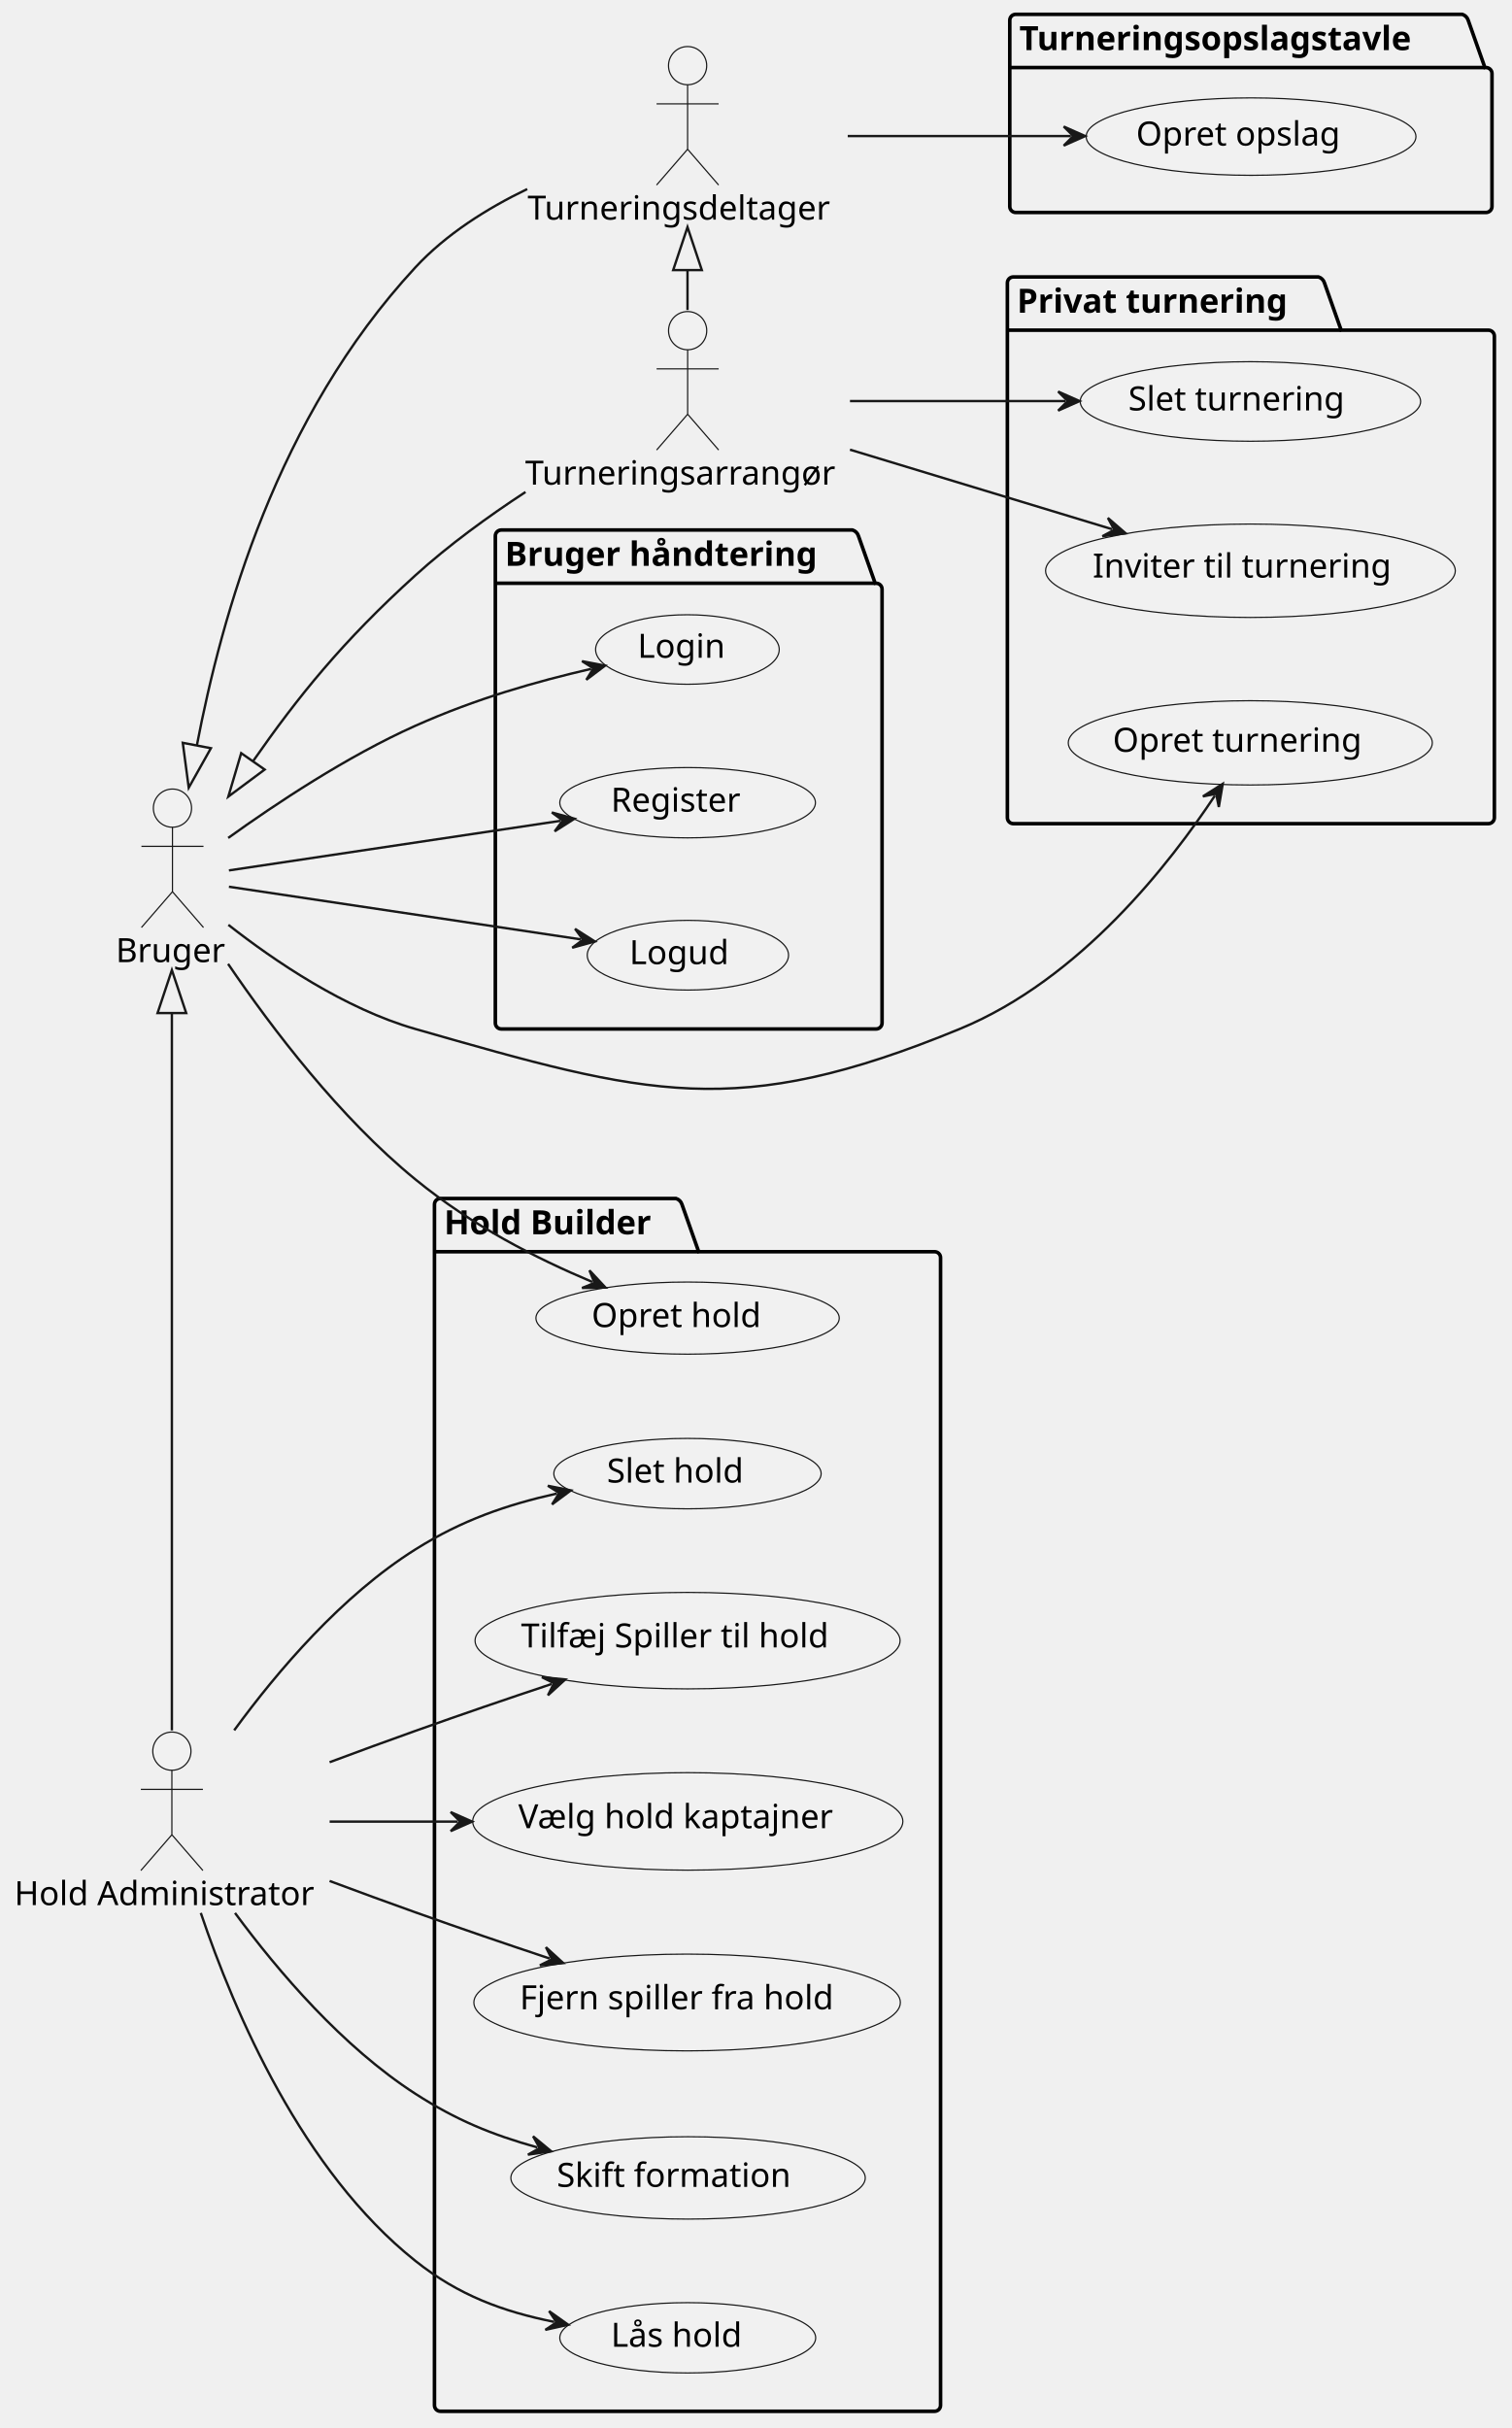
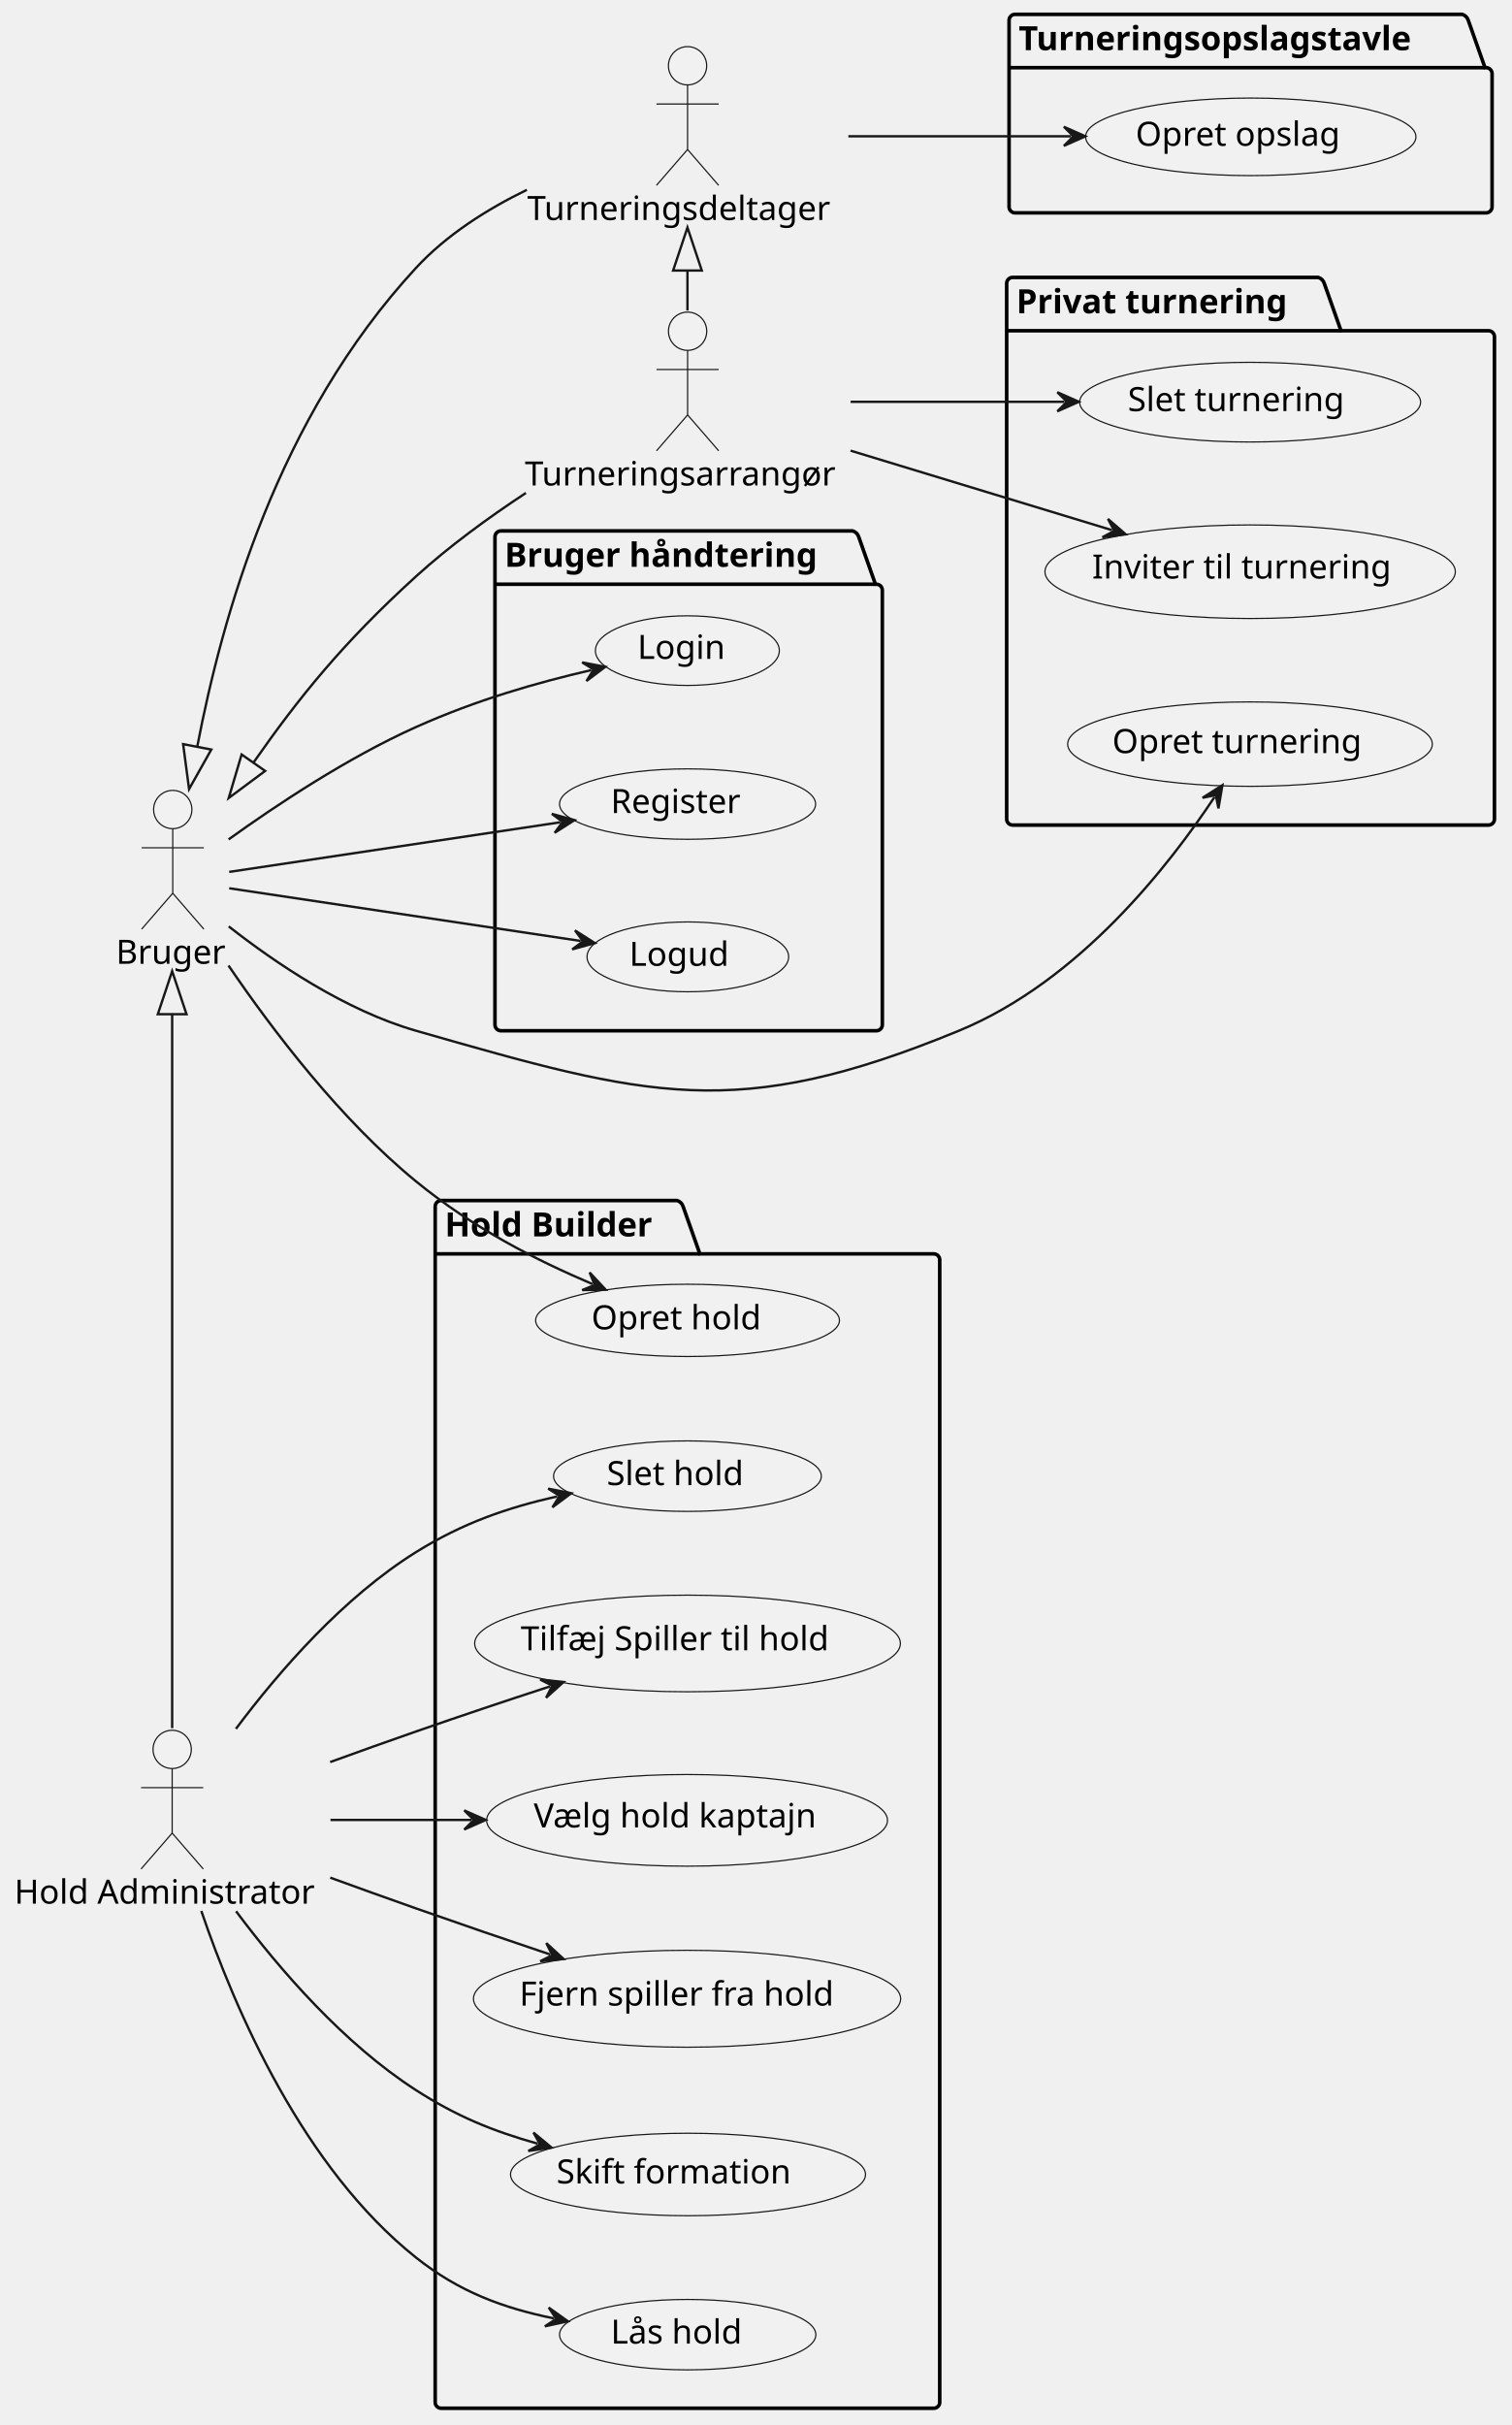
- <svg xmlns="http://www.w3.org/2000/svg" contentStyleType="text/css" data-diagram-type="DESCRIPTION" height="1017px" preserveAspectRatio="none" style="width:633px;height:1017px;background:#FFFFFF;" version="1.1" viewBox="0 0 633 1017" width="633px" zoomAndPan="magnify">
+ <svg xmlns="http://www.w3.org/2000/svg" contentStyleType="text/css" data-diagram-type="DESCRIPTION" height="1014px" preserveAspectRatio="none" style="width:632px;height:1014px;background:#FFFFFF;" version="1.1" viewBox="0 0 632 1014" width="632px" zoomAndPan="magnify">
  <defs />
  <g>
    <g id="cluster_Bruger håndtering">
-       <path d="M210,222 L357.118,222 A3.75,3.75 0 0 1 359.618,224.5 L366.618,244.297 L367,244.297 A2.5,2.5 0 0 1 369.5,246.797 L369.5,428.5 A2.5,2.5 0 0 1 367,431 L210,431 A2.5,2.5 0 0 1 207.5,428.5 L207.5,224.5 A2.5,2.5 0 0 1 210,222 " fill="#FFFFFF" fill-opacity="0" style="stroke:#000000;stroke-width:1.5;" />
-       <line style="stroke:#000000;stroke-width:1.5;" x1="207.5" x2="366.618" y1="244.297" y2="244.297" />
-       <text fill="#000000" font-family="sans-serif" font-size="14" font-weight="bold" lengthAdjust="spacing" textLength="146.118" x="211.5" y="236.995">Bruger håndtering</text>
+       <path d="M209.5,222 L356.618,222 A3.75,3.75 0 0 1 359.118,224.5 L366.118,244.297 L366.5,244.297 A2.5,2.5 0 0 1 369,246.797 L369,428.5 A2.5,2.5 0 0 1 366.5,431 L209.5,431 A2.5,2.5 0 0 1 207,428.5 L207,224.5 A2.5,2.5 0 0 1 209.5,222 " fill="#FFFFFF" fill-opacity="0" style="stroke:#000000;stroke-width:1.5;" />
+       <line style="stroke:#000000;stroke-width:1.5;" x1="207" x2="366.118" y1="244.297" y2="244.297" />
+       <text fill="#000000" font-family="sans-serif" font-size="14" font-weight="bold" lengthAdjust="spacing" textLength="146.118" x="211" y="236.995">Bruger håndtering</text>
    </g>
    <g id="cluster_Hold Builder">
-       <path d="M184.5,502 L283.185,502 A3.75,3.75 0 0 1 285.685,504.5 L292.685,524.297 L391.5,524.297 A2.5,2.5 0 0 1 394,526.797 L394,1007.5 A2.5,2.5 0 0 1 391.5,1010 L184.5,1010 A2.5,2.5 0 0 1 182,1007.5 L182,504.5 A2.5,2.5 0 0 1 184.5,502 " fill="#FFFFFF" fill-opacity="0" style="stroke:#000000;stroke-width:1.5;" />
+       <path d="M184.5,502 L283.185,502 A3.75,3.75 0 0 1 285.685,504.5 L292.685,524.297 L390.5,524.297 A2.5,2.5 0 0 1 393,526.797 L393,1004.5 A2.5,2.5 0 0 1 390.5,1007 L184.5,1007 A2.5,2.5 0 0 1 182,1004.5 L182,504.5 A2.5,2.5 0 0 1 184.5,502 " fill="#FFFFFF" fill-opacity="0" style="stroke:#000000;stroke-width:1.5;" />
      <line style="stroke:#000000;stroke-width:1.5;" x1="182" x2="292.685" y1="524.297" y2="524.297" />
      <text fill="#000000" font-family="sans-serif" font-size="14" font-weight="bold" lengthAdjust="spacing" textLength="97.686" x="186" y="516.995">Hold Builder</text>
    </g>
    <g id="cluster_Privat turnering">
-       <path d="M424.5,116 L552.32,116 A3.75,3.75 0 0 1 554.82,118.5 L561.82,138.297 L623.5,138.297 A2.5,2.5 0 0 1 626,140.797 L626,342.5 A2.5,2.5 0 0 1 623.5,345 L424.5,345 A2.5,2.5 0 0 1 422,342.5 L422,118.5 A2.5,2.5 0 0 1 424.5,116 " fill="#FFFFFF" fill-opacity="0" style="stroke:#000000;stroke-width:1.5;" />
-       <line style="stroke:#000000;stroke-width:1.5;" x1="422" x2="561.82" y1="138.297" y2="138.297" />
-       <text fill="#000000" font-family="sans-serif" font-size="14" font-weight="bold" lengthAdjust="spacing" textLength="126.82" x="426" y="130.995">Privat turnering</text>
+       <path d="M423.5,116 L551.32,116 A3.75,3.75 0 0 1 553.82,118.5 L560.82,138.297 L622.5,138.297 A2.5,2.5 0 0 1 625,140.797 L625,342.5 A2.5,2.5 0 0 1 622.5,345 L423.5,345 A2.5,2.5 0 0 1 421,342.5 L421,118.5 A2.5,2.5 0 0 1 423.5,116 " fill="#FFFFFF" fill-opacity="0" style="stroke:#000000;stroke-width:1.5;" />
+       <line style="stroke:#000000;stroke-width:1.5;" x1="421" x2="560.82" y1="138.297" y2="138.297" />
+       <text fill="#000000" font-family="sans-serif" font-size="14" font-weight="bold" lengthAdjust="spacing" textLength="126.82" x="425" y="130.995">Privat turnering</text>
    </g>
    <g id="cluster_Turneringsopslagstavle">
-       <path d="M425.5,6 L612.54,6 A3.75,3.75 0 0 1 615.04,8.5 L622.04,28.297 L622.5,28.297 A2.5,2.5 0 0 1 625,30.797 L625,86.5 A2.5,2.5 0 0 1 622.5,89 L425.5,89 A2.5,2.5 0 0 1 423,86.5 L423,8.5 A2.5,2.5 0 0 1 425.5,6 " fill="#FFFFFF" fill-opacity="0" style="stroke:#000000;stroke-width:1.5;" />
-       <line style="stroke:#000000;stroke-width:1.5;" x1="423" x2="622.04" y1="28.297" y2="28.297" />
-       <text fill="#000000" font-family="sans-serif" font-size="14" font-weight="bold" lengthAdjust="spacing" textLength="186.04" x="427" y="20.995">Turneringsopslagstavle</text>
+       <path d="M424.5,6 L611.54,6 A3.75,3.75 0 0 1 614.04,8.5 L621.04,28.297 L621.5,28.297 A2.5,2.5 0 0 1 624,30.797 L624,86.5 A2.5,2.5 0 0 1 621.5,89 L424.5,89 A2.5,2.5 0 0 1 422,86.5 L422,8.5 A2.5,2.5 0 0 1 424.5,6 " fill="#FFFFFF" fill-opacity="0" style="stroke:#000000;stroke-width:1.5;" />
+       <line style="stroke:#000000;stroke-width:1.5;" x1="422" x2="621.04" y1="28.297" y2="28.297" />
+       <text fill="#000000" font-family="sans-serif" font-size="14" font-weight="bold" lengthAdjust="spacing" textLength="186.04" x="426" y="20.995">Turneringsopslagstavle</text>
    </g>
    <g id="elem_Login">
-       <ellipse cx="287.964" cy="272.056" fill="#F1F1F1" rx="38.464" ry="14.556" style="stroke:#181818;stroke-width:0.5;" />
-       <text fill="#000000" font-family="sans-serif" font-size="14" lengthAdjust="spacing" textLength="38.015" x="267.09" y="275.511">Login</text>
+       <ellipse cx="287.464" cy="272.056" fill="#F1F1F1" rx="38.464" ry="14.556" style="stroke:#181818;stroke-width:0.5;" />
+       <text fill="#000000" font-family="sans-serif" font-size="14" lengthAdjust="spacing" textLength="38.015" x="266.59" y="275.511">Login</text>
    </g>
    <g id="elem_Register">
-       <ellipse cx="288.048" cy="336.223" fill="#F1F1F1" rx="53.548" ry="14.723" style="stroke:#181818;stroke-width:0.5;" />
-       <text fill="#000000" font-family="sans-serif" font-size="14" lengthAdjust="spacing" textLength="58.27" x="255.914" y="339.971">Register</text>
+       <ellipse cx="287.548" cy="336.223" fill="#F1F1F1" rx="53.548" ry="14.723" style="stroke:#181818;stroke-width:0.5;" />
+       <text fill="#000000" font-family="sans-serif" font-size="14" lengthAdjust="spacing" textLength="58.27" x="255.414" y="339.971">Register</text>
    </g>
    <g id="elem_Logout">
-       <ellipse cx="288.162" cy="400.101" fill="#F1F1F1" rx="42.162" ry="14.601" style="stroke:#181818;stroke-width:0.5;" />
-       <text fill="#000000" font-family="sans-serif" font-size="14" lengthAdjust="spacing" textLength="43.012" x="263.656" y="403.849">Logud</text>
+       <ellipse cx="287.662" cy="400.101" fill="#F1F1F1" rx="42.162" ry="14.601" style="stroke:#181818;stroke-width:0.5;" />
+       <text fill="#000000" font-family="sans-serif" font-size="14" lengthAdjust="spacing" textLength="43.012" x="263.156" y="403.849">Logud</text>
    </g>
    <g id="elem_createTeam">
-       <ellipse cx="288.035" cy="552.107" fill="#F1F1F1" rx="63.535" ry="15.107" style="stroke:#181818;stroke-width:0.5;" />
-       <text fill="#000000" font-family="sans-serif" font-size="14" lengthAdjust="spacing" textLength="74.43" x="247.82" y="555.855">Opret hold</text>
+       <ellipse cx="287.535" cy="552.107" fill="#F1F1F1" rx="63.535" ry="15.107" style="stroke:#181818;stroke-width:0.5;" />
+       <text fill="#000000" font-family="sans-serif" font-size="14" lengthAdjust="spacing" textLength="74.43" x="247.32" y="555.855">Opret hold</text>
    </g>
    <g id="elem_deleteTeam">
-       <ellipse cx="287.993" cy="617.243" fill="#F1F1F1" rx="55.993" ry="14.743" style="stroke:#181818;stroke-width:0.5;" />
-       <text fill="#000000" font-family="sans-serif" font-size="14" lengthAdjust="spacing" textLength="61.544" x="254.221" y="620.99">Slet hold</text>
+       <ellipse cx="287.493" cy="617.243" fill="#F1F1F1" rx="55.993" ry="14.743" style="stroke:#181818;stroke-width:0.5;" />
+       <text fill="#000000" font-family="sans-serif" font-size="14" lengthAdjust="spacing" textLength="61.544" x="253.721" y="620.99">Slet hold</text>
    </g>
    <g id="elem_addTeamPlayer">
-       <ellipse cx="288.03" cy="687.206" fill="#F1F1F1" rx="89.03" ry="20.206" style="stroke:#181818;stroke-width:0.5;" />
-       <text fill="#000000" font-family="sans-serif" font-size="14" lengthAdjust="spacing" textLength="139.542" x="218.259" y="690.053">Tilfæj Spiller til hold</text>
+       <ellipse cx="287.53" cy="687.206" fill="#F1F1F1" rx="89.03" ry="20.206" style="stroke:#181818;stroke-width:0.5;" />
+       <text fill="#000000" font-family="sans-serif" font-size="14" lengthAdjust="spacing" textLength="139.542" x="217.759" y="690.053">Tilfæj Spiller til hold</text>
    </g>
    <g id="elem_pickTeamCaptain">
-       <ellipse cx="288.11" cy="762.922" fill="#F1F1F1" rx="90.11" ry="20.422" style="stroke:#181818;stroke-width:0.5;" />
-       <text fill="#000000" font-family="sans-serif" font-size="14" lengthAdjust="spacing" textLength="141.989" x="217.115" y="765.769">Vælg hold kaptajner</text>
+       <ellipse cx="287.332" cy="761.166" fill="#F1F1F1" rx="83.832" ry="19.166" style="stroke:#181818;stroke-width:0.5;" />
+       <text fill="#000000" font-family="sans-serif" font-size="14" lengthAdjust="spacing" textLength="127.62" x="223.206" y="764.121">Vælg hold kaptajn</text>
    </g>
    <g id="elem_removeTeamPlayer">
-       <ellipse cx="287.834" cy="838.767" fill="#F1F1F1" rx="89.334" ry="20.267" style="stroke:#181818;stroke-width:0.5;" />
-       <text fill="#000000" font-family="sans-serif" font-size="14" lengthAdjust="spacing" textLength="140.232" x="217.718" y="841.614">Fjern spiller fra hold</text>
+       <ellipse cx="287.334" cy="835.767" fill="#F1F1F1" rx="89.334" ry="20.267" style="stroke:#181818;stroke-width:0.5;" />
+       <text fill="#000000" font-family="sans-serif" font-size="14" lengthAdjust="spacing" textLength="140.232" x="217.218" y="838.614">Fjern spiller fra hold</text>
    </g>
    <g id="elem_changeFormation">
-       <ellipse cx="288.234" cy="912.247" fill="#F1F1F1" rx="74.234" ry="17.247" style="stroke:#181818;stroke-width:0.5;" />
-       <text fill="#000000" font-family="sans-serif" font-size="14" lengthAdjust="spacing" textLength="104.036" x="233.216" y="915.994">Skift formation</text>
+       <ellipse cx="287.734" cy="909.247" fill="#F1F1F1" rx="74.234" ry="17.247" style="stroke:#181818;stroke-width:0.5;" />
+       <text fill="#000000" font-family="sans-serif" font-size="14" lengthAdjust="spacing" textLength="104.036" x="232.716" y="912.994">Skift formation</text>
    </g>
    <g id="elem_lockTeam">
-       <ellipse cx="288.099" cy="979.224" fill="#F1F1F1" rx="53.599" ry="14.724" style="stroke:#181818;stroke-width:0.5;" />
-       <text fill="#000000" font-family="sans-serif" font-size="14" lengthAdjust="spacing" textLength="58.338" x="255.93" y="982.971">Lås hold</text>
+       <ellipse cx="287.599" cy="976.224" fill="#F1F1F1" rx="53.599" ry="14.724" style="stroke:#181818;stroke-width:0.5;" />
+       <text fill="#000000" font-family="sans-serif" font-size="14" lengthAdjust="spacing" textLength="58.338" x="255.43" y="979.971">Lås hold</text>
    </g>
    <g id="elem_createTournament">
-       <ellipse cx="523.756" cy="311.151" fill="#F1F1F1" rx="76.256" ry="17.651" style="stroke:#181818;stroke-width:0.5;" />
-       <text fill="#000000" font-family="sans-serif" font-size="14" lengthAdjust="spacing" textLength="109.225" x="466.144" y="314.899">Opret turnering</text>
+       <ellipse cx="522.756" cy="311.151" fill="#F1F1F1" rx="76.256" ry="17.651" style="stroke:#181818;stroke-width:0.5;" />
+       <text fill="#000000" font-family="sans-serif" font-size="14" lengthAdjust="spacing" textLength="109.225" x="465.144" y="314.899">Opret turnering</text>
    </g>
    <g id="elem_inviteToTournament">
-       <ellipse cx="523.821" cy="239.064" fill="#F1F1F1" rx="85.821" ry="19.564" style="stroke:#181818;stroke-width:0.5;" />
-       <text fill="#000000" font-family="sans-serif" font-size="14" lengthAdjust="spacing" textLength="132.214" x="457.714" y="241.911">Inviter til turnering</text>
+       <ellipse cx="522.821" cy="239.064" fill="#F1F1F1" rx="85.821" ry="19.564" style="stroke:#181818;stroke-width:0.5;" />
+       <text fill="#000000" font-family="sans-serif" font-size="14" lengthAdjust="spacing" textLength="132.214" x="456.714" y="241.911">Inviter til turnering</text>
    </g>
    <g id="elem_deleteTournament">
-       <ellipse cx="523.805" cy="168.161" fill="#F1F1F1" rx="71.305" ry="16.661" style="stroke:#181818;stroke-width:0.5;" />
-       <text fill="#000000" font-family="sans-serif" font-size="14" lengthAdjust="spacing" textLength="96.339" x="472.635" y="171.909">Slet turnering</text>
+       <ellipse cx="522.805" cy="168.161" fill="#F1F1F1" rx="71.305" ry="16.661" style="stroke:#181818;stroke-width:0.5;" />
+       <text fill="#000000" font-family="sans-serif" font-size="14" lengthAdjust="spacing" textLength="96.339" x="471.635" y="171.909">Slet turnering</text>
    </g>
    <g id="elem_createBulletin">
-       <ellipse cx="524.079" cy="57.216" fill="#F1F1F1" rx="69.079" ry="16.216" style="stroke:#181818;stroke-width:0.5;" />
-       <text fill="#000000" font-family="sans-serif" font-size="14" lengthAdjust="spacing" textLength="90.316" x="475.921" y="60.963">Opret opslag</text>
+       <ellipse cx="523.079" cy="57.216" fill="#F1F1F1" rx="69.079" ry="16.216" style="stroke:#181818;stroke-width:0.5;" />
+       <text fill="#000000" font-family="sans-serif" font-size="14" lengthAdjust="spacing" textLength="90.316" x="474.921" y="60.963">Opret opslag</text>
    </g>
    <g id="elem_User">
      <ellipse cx="72.245" cy="338.5" fill="#F1F1F1" rx="8" ry="8" style="stroke:#181818;stroke-width:0.5;" />
      <path d="M72.245,346.5 L72.245,373.5 M59.245,354.5 L85.245,354.5 M72.245,373.5 L59.245,388.5 M72.245,373.5 L85.245,388.5 " fill="#FFFFFF" fill-opacity="0" style="stroke:#181818;stroke-width:0.5;" />
      <text fill="#000000" font-family="sans-serif" font-size="14" lengthAdjust="spacing" textLength="47.489" x="48.5" y="402.995">Bruger</text>
    </g>
    <g id="elem_HoldAdministrator">
-       <ellipse cx="72.001" cy="733.5" fill="#F1F1F1" rx="8" ry="8" style="stroke:#181818;stroke-width:0.5;" />
-       <path d="M72.001,741.5 L72.001,768.5 M59.001,749.5 L85.001,749.5 M72.001,768.5 L59.001,783.5 M72.001,768.5 L85.001,783.5 " fill="#FFFFFF" fill-opacity="0" style="stroke:#181818;stroke-width:0.5;" />
-       <text fill="#000000" font-family="sans-serif" font-size="14" lengthAdjust="spacing" textLength="132.002" x="6" y="797.995">Hold Administrator</text>
+       <ellipse cx="72.001" cy="731.5" fill="#F1F1F1" rx="8" ry="8" style="stroke:#181818;stroke-width:0.5;" />
+       <path d="M72.001,739.5 L72.001,766.5 M59.001,747.5 L85.001,747.5 M72.001,766.5 L59.001,781.5 M72.001,766.5 L85.001,781.5 " fill="#FFFFFF" fill-opacity="0" style="stroke:#181818;stroke-width:0.5;" />
+       <text fill="#000000" font-family="sans-serif" font-size="14" lengthAdjust="spacing" textLength="132.002" x="6" y="795.995">Hold Administrator</text>
    </g>
    <g id="elem_TurneyPlanner">
-       <ellipse cx="288.059" cy="138.5" fill="#F1F1F1" rx="8" ry="8" style="stroke:#181818;stroke-width:0.5;" />
-       <path d="M288.059,146.5 L288.059,173.5 M275.059,154.5 L301.059,154.5 M288.059,173.5 L275.059,188.5 M288.059,173.5 L301.059,188.5 " fill="#FFFFFF" fill-opacity="0" style="stroke:#181818;stroke-width:0.5;" />
-       <text fill="#000000" font-family="sans-serif" font-size="14" lengthAdjust="spacing" textLength="136.117" x="220" y="202.995">Turneringsarrangør</text>
+       <ellipse cx="287.559" cy="138.5" fill="#F1F1F1" rx="8" ry="8" style="stroke:#181818;stroke-width:0.5;" />
+       <path d="M287.559,146.5 L287.559,173.5 M274.559,154.5 L300.559,154.5 M287.559,173.5 L274.559,188.5 M287.559,173.5 L300.559,188.5 " fill="#FFFFFF" fill-opacity="0" style="stroke:#181818;stroke-width:0.5;" />
+       <text fill="#000000" font-family="sans-serif" font-size="14" lengthAdjust="spacing" textLength="136.117" x="219.5" y="202.995">Turneringsarrangør</text>
    </g>
    <g id="elem_TurneyAttendeee">
-       <ellipse cx="288.04" cy="27.5" fill="#F1F1F1" rx="8" ry="8" style="stroke:#181818;stroke-width:0.5;" />
-       <path d="M288.04,35.5 L288.04,62.5 M275.04,43.5 L301.04,43.5 M288.04,62.5 L275.04,77.5 M288.04,62.5 L301.04,77.5 " fill="#FFFFFF" fill-opacity="0" style="stroke:#181818;stroke-width:0.5;" />
-       <text fill="#000000" font-family="sans-serif" font-size="14" lengthAdjust="spacing" textLength="134.08" x="221" y="91.995">Turneringsdeltager</text>
+       <ellipse cx="287.54" cy="27.5" fill="#F1F1F1" rx="8" ry="8" style="stroke:#181818;stroke-width:0.5;" />
+       <path d="M287.54,35.5 L287.54,62.5 M274.54,43.5 L300.54,43.5 M287.54,62.5 L274.54,77.5 M287.54,62.5 L300.54,77.5 " fill="#FFFFFF" fill-opacity="0" style="stroke:#181818;stroke-width:0.5;" />
+       <text fill="#000000" font-family="sans-serif" font-size="14" lengthAdjust="spacing" textLength="134.08" x="220.5" y="91.995">Turneringsdeltager</text>
    </g>
    <g id="link_User_HoldAdministrator">
-       <path d="M72,424.33 C72,530.49 72,618.65 72,724.81 " fill="#FFFFFF" fill-opacity="0" id="User-backto-HoldAdministrator" style="stroke:#181818;stroke-width:1;" />
-       <polygon fill="#FFFFFF" fill-opacity="0" points="72,406.33,66,424.33,78,424.33,72,406.33" style="stroke:#181818;stroke-width:1;" />
+       <path d="M72,424.09 C72,529.6 72,617.11 72,722.62 " fill="#FFFFFF" fill-opacity="0" id="User-backto-HoldAdministrator" style="stroke:#181818;stroke-width:1;" />
+       <polygon fill="#FFFFFF" fill-opacity="0" points="72,406.09,66,424.09,78,424.09,72,406.09" style="stroke:#181818;stroke-width:1;" />
    </g>
    <g id="link_User_TurneyPlanner">
-       <path d="M105.954,318.901 C124.874,291.801 143.31,268.81 174,241 C187.93,228.37 204.27,216.47 220.14,206.08 " fill="#FFFFFF" fill-opacity="0" id="User-backto-TurneyPlanner" style="stroke:#181818;stroke-width:1;" />
-       <polygon fill="#FFFFFF" fill-opacity="0" points="95.65,333.66,110.874,322.336,101.034,315.466,95.65,333.66" style="stroke:#181818;stroke-width:1;" />
+       <path d="M105.968,318.924 C124.898,291.824 143.34,268.84 174,241 C187.88,228.4 204.15,216.51 219.94,206.12 " fill="#FFFFFF" fill-opacity="0" id="User-backto-TurneyPlanner" style="stroke:#181818;stroke-width:1;" />
+       <polygon fill="#FFFFFF" fill-opacity="0" points="95.66,333.68,110.886,322.36,101.049,315.488,95.66,333.68" style="stroke:#181818;stroke-width:1;" />
    </g>
    <g id="link_User_TurneyAttendeee">
-       <path d="M82.458,312.264 C92.928,257.804 115.74,174.94 174,112 C186.82,98.15 203.88,87.38 220.85,79.19 " fill="#FFFFFF" fill-opacity="0" id="User-backto-TurneyAttendeee" style="stroke:#181818;stroke-width:1;" />
-       <polygon fill="#FFFFFF" fill-opacity="0" points="79.06,329.94,88.35,313.397,76.566,311.131,79.06,329.94" style="stroke:#181818;stroke-width:1;" />
+       <path d="M82.475,312.285 C92.965,257.835 115.8,174.99 174,112 C186.69,98.27 203.55,87.56 220.34,79.38 " fill="#FFFFFF" fill-opacity="0" id="User-backto-TurneyAttendeee" style="stroke:#181818;stroke-width:1;" />
+       <polygon fill="#FFFFFF" fill-opacity="0" points="79.07,329.96,88.367,313.42,76.584,311.15,79.07,329.96" style="stroke:#181818;stroke-width:1;" />
    </g>
    <g id="link_TurneyAttendeee_TurneyPlanner">
-       <path d="M288,113.13 C288,124.7 288,118.27 288,129.84 " fill="#FFFFFF" fill-opacity="0" id="TurneyAttendeee-backto-TurneyPlanner" style="stroke:#181818;stroke-width:1;" />
-       <polygon fill="#FFFFFF" fill-opacity="0" points="288,95.13,282,113.13,294,113.13,288,95.13" style="stroke:#181818;stroke-width:1;" />
+       <path d="M287.5,113.13 C287.5,124.7 287.5,118.27 287.5,129.84 " fill="#FFFFFF" fill-opacity="0" id="TurneyAttendeee-backto-TurneyPlanner" style="stroke:#181818;stroke-width:1;" />
+       <polygon fill="#FFFFFF" fill-opacity="0" points="287.5,95.13,281.5,113.13,293.5,113.13,287.5,95.13" style="stroke:#181818;stroke-width:1;" />
    </g>
    <g id="link_User_Login">
-       <path d="M95.59,350.99 C115.39,336.76 145.38,316.79 174,304 C199.69,292.52 224.674,285.472 247.634,280.162 " fill="#FFFFFF" fill-opacity="0" id="User-to-Login" style="stroke:#181818;stroke-width:1;" />
-       <polygon fill="#181818" points="253.48,278.81,243.81,276.941,248.609,279.937,245.613,284.735,253.48,278.81" style="stroke:#181818;stroke-width:1;" />
+       <path d="M95.6,351 C115.39,336.77 145.39,316.81 174,304 C199.58,292.55 224.426,285.498 247.286,280.188 " fill="#FFFFFF" fill-opacity="0" id="User-to-Login" style="stroke:#181818;stroke-width:1;" />
+       <polygon fill="#181818" points="253.13,278.83,243.458,276.97,248.26,279.961,245.268,284.763,253.13,278.83" style="stroke:#181818;stroke-width:1;" />
    </g>
    <g id="link_User_Register">
-       <path d="M95.9,364.58 C130.3,359.43 190.086,350.498 234.736,343.818 " fill="#FFFFFF" fill-opacity="0" id="User-to-Register" style="stroke:#181818;stroke-width:1;" />
-       <polygon fill="#181818" points="240.67,342.93,231.177,340.306,235.725,343.67,232.361,348.218,240.67,342.93" style="stroke:#181818;stroke-width:1;" />
+       <path d="M95.85,364.58 C130.16,359.43 189.796,350.5 234.346,343.82 " fill="#FFFFFF" fill-opacity="0" id="User-to-Register" style="stroke:#181818;stroke-width:1;" />
+       <polygon fill="#181818" points="240.28,342.93,230.786,340.309,235.335,343.671,231.973,348.22,240.28,342.93" style="stroke:#181818;stroke-width:1;" />
    </g>
    <g id="link_User_Logout">
-       <path d="M95.9,371.42 C132.56,376.91 198.866,386.823 243.266,393.463 " fill="#FFFFFF" fill-opacity="0" id="User-to-Logout" style="stroke:#181818;stroke-width:1;" />
-       <polygon fill="#181818" points="249.2,394.35,240.891,389.063,244.255,393.611,239.707,396.975,249.2,394.35" style="stroke:#181818;stroke-width:1;" />
+       <path d="M95.85,371.42 C132.42,376.91 198.566,386.82 242.856,393.46 " fill="#FFFFFF" fill-opacity="0" id="User-to-Logout" style="stroke:#181818;stroke-width:1;" />
+       <polygon fill="#181818" points="248.79,394.35,240.482,389.06,243.845,393.609,239.296,396.971,248.79,394.35" style="stroke:#181818;stroke-width:1;" />
    </g>
    <g id="link_User_createTeam">
-       <path d="M95.55,403.74 C114.1,431.03 142.4,468.2 174,494 C198.09,513.66 224.395,526.921 248.135,536.971 " fill="#FFFFFF" fill-opacity="0" id="User-to-createTeam" style="stroke:#181818;stroke-width:1;" />
-       <polygon fill="#181818" points="253.66,539.31,246.931,532.118,249.056,537.361,243.813,539.485,253.66,539.31" style="stroke:#181818;stroke-width:1;" />
+       <path d="M95.56,403.73 C114.12,431 142.42,468.17 174,494 C197.98,513.62 224.16,526.87 247.79,536.93 " fill="#FFFFFF" fill-opacity="0" id="User-to-createTeam" style="stroke:#181818;stroke-width:1;" />
+       <polygon fill="#181818" points="253.31,539.28,246.596,532.074,248.71,537.322,243.462,539.435,253.31,539.28" style="stroke:#181818;stroke-width:1;" />
    </g>
    <g id="link_HoldAdministrator_deleteTeam">
-       <path d="M98.1,724.77 C116.36,699.79 143.21,668.34 174,649 C193.6,636.69 212.176,630.326 233.306,625.576 " fill="#FFFFFF" fill-opacity="0" id="HoldAdministrator-to-deleteTeam" style="stroke:#181818;stroke-width:1;" />
-       <polygon fill="#181818" points="239.16,624.26,229.502,622.331,234.282,625.357,231.256,630.136,239.16,624.26" style="stroke:#181818;stroke-width:1;" />
+       <path d="M98.65,722.92 C116.96,698.48 143.66,667.9 174,649 C193.56,636.82 212.038,630.465 233.068,625.705 " fill="#FFFFFF" fill-opacity="0" id="HoldAdministrator-to-deleteTeam" style="stroke:#181818;stroke-width:1;" />
+       <polygon fill="#181818" points="238.92,624.38,229.259,622.466,234.043,625.484,231.025,630.268,238.92,624.38" style="stroke:#181818;stroke-width:1;" />
    </g>
    <g id="link_HoldAdministrator_addTeamPlayer">
-       <path d="M138.07,738.13 C150,733.68 162.35,729.15 174,725 C194.47,717.71 211.468,711.908 231.108,705.358 " fill="#FFFFFF" fill-opacity="0" id="HoldAdministrator-to-addTeamPlayer" style="stroke:#181818;stroke-width:1;" />
-       <polygon fill="#181818" points="236.8,703.46,226.997,702.513,232.057,705.042,229.528,710.102,236.8,703.46" style="stroke:#181818;stroke-width:1;" />
+       <path d="M138.08,736.8 C150.01,732.46 162.36,728.05 174,724 C194.1,717.01 210.636,711.492 229.996,705.172 " fill="#FFFFFF" fill-opacity="0" id="HoldAdministrator-to-addTeamPlayer" style="stroke:#181818;stroke-width:1;" />
+       <polygon fill="#181818" points="235.7,703.31,225.903,702.3,230.947,704.862,228.386,709.905,235.7,703.31" style="stroke:#181818;stroke-width:1;" />
    </g>
    <g id="link_HoldAdministrator_pickTeamCaptain">
-       <path d="M138.08,763 C156.89,763 171.76,763 191.78,763 " fill="#FFFFFF" fill-opacity="0" id="HoldAdministrator-to-pickTeamCaptain" style="stroke:#181818;stroke-width:1;" />
-       <polygon fill="#181818" points="197.78,763,188.78,759,192.78,763,188.78,767,197.78,763" style="stroke:#181818;stroke-width:1;" />
+       <path d="M138.22,761 C158.7,761 175.59,761 197.15,761 " fill="#FFFFFF" fill-opacity="0" id="HoldAdministrator-to-pickTeamCaptain" style="stroke:#181818;stroke-width:1;" />
+       <polygon fill="#181818" points="203.15,761,194.15,757,198.15,761,194.15,765,203.15,761" style="stroke:#181818;stroke-width:1;" />
    </g>
    <g id="link_HoldAdministrator_removeTeamPlayer">
-       <path d="M138.07,787.87 C150,792.32 162.35,796.85 174,801 C194.18,808.19 210.819,813.871 230.268,820.361 " fill="#FFFFFF" fill-opacity="0" id="HoldAdministrator-to-removeTeamPlayer" style="stroke:#181818;stroke-width:1;" />
-       <polygon fill="#181818" points="235.96,822.26,228.689,815.617,231.217,820.677,226.157,823.206,235.96,822.26" style="stroke:#181818;stroke-width:1;" />
+       <path d="M138.11,785.13 C150.03,789.47 162.37,793.91 174,798 C194.13,805.08 210.682,810.739 230.032,817.239 " fill="#FFFFFF" fill-opacity="0" id="HoldAdministrator-to-removeTeamPlayer" style="stroke:#181818;stroke-width:1;" />
+       <polygon fill="#181818" points="235.72,819.15,228.462,812.492,230.98,817.558,225.915,820.076,235.72,819.15" style="stroke:#181818;stroke-width:1;" />
    </g>
    <g id="link_HoldAdministrator_changeFormation">
-       <path d="M98.45,801.27 C116.78,826.09 143.56,857.36 174,877 C191.08,888.02 206.072,894.143 225.122,899.473 " fill="#FFFFFF" fill-opacity="0" id="HoldAdministrator-to-changeFormation" style="stroke:#181818;stroke-width:1;" />
-       <polygon fill="#181818" points="230.9,901.09,223.311,894.813,226.085,899.743,221.155,902.517,230.9,901.09" style="stroke:#181818;stroke-width:1;" />
+       <path d="M98.73,799.18 C117.08,823.74 143.79,854.57 174,874 C191.03,884.95 205.945,891.043 224.905,896.383 " fill="#FFFFFF" fill-opacity="0" id="HoldAdministrator-to-changeFormation" style="stroke:#181818;stroke-width:1;" />
+       <polygon fill="#181818" points="230.68,898.01,223.101,891.72,225.867,896.654,220.933,899.42,230.68,898.01" style="stroke:#181818;stroke-width:1;" />
    </g>
    <g id="link_HoldAdministrator_lockTeam">
-       <path d="M84.12,801.26 C98.26,843.14 126.67,909.32 174,947 C192.18,961.48 210.699,968.221 232.169,972.561 " fill="#FFFFFF" fill-opacity="0" id="HoldAdministrator-to-lockTeam" style="stroke:#181818;stroke-width:1;" />
-       <polygon fill="#181818" points="238.05,973.75,230.021,968.046,233.149,972.759,228.436,975.888,238.05,973.75" style="stroke:#181818;stroke-width:1;" />
+       <path d="M84.19,799.05 C98.38,840.69 126.85,906.51 174,944 C192.04,958.34 210.322,965.054 231.622,969.424 " fill="#FFFFFF" fill-opacity="0" id="HoldAdministrator-to-lockTeam" style="stroke:#181818;stroke-width:1;" />
+       <polygon fill="#181818" points="237.5,970.63,229.488,964.903,232.602,969.625,227.88,972.74,237.5,970.63" style="stroke:#181818;stroke-width:1;" />
    </g>
    <g id="link_User_createTournament">
-       <path d="M95.67,387.38 C115.04,402.57 144.4,422.52 174,431 C271.42,458.89 308.3,469.58 402,431 C452.88,410.05 490.38,361.188 508.9,333.308 " fill="#FFFFFF" fill-opacity="0" id="User-to-createTournament" style="stroke:#181818;stroke-width:1;" />
-       <polygon fill="#181818" points="512.22,328.31,503.908,333.593,509.453,332.475,510.572,338.02,512.22,328.31" style="stroke:#181818;stroke-width:1;" />
+       <path d="M95.67,387.38 C115.04,402.57 144.4,422.52 174,431 C270.99,458.77 307.71,469.42 401,431 C451.88,410.05 489.38,361.188 507.9,333.308 " fill="#FFFFFF" fill-opacity="0" id="User-to-createTournament" style="stroke:#181818;stroke-width:1;" />
+       <polygon fill="#181818" points="511.22,328.31,502.908,333.593,508.453,332.475,509.572,338.02,511.22,328.31" style="stroke:#181818;stroke-width:1;" />
    </g>
    <g id="link_TurneyPlanner_inviteToTournament">
-       <path d="M356.06,188.35 C392.79,199.49 431.868,211.348 465.818,221.648 " fill="#FFFFFF" fill-opacity="0" id="TurneyPlanner-to-inviteToTournament" style="stroke:#181818;stroke-width:1;" />
-       <polygon fill="#181818" points="471.56,223.39,464.109,216.949,466.775,221.938,461.786,224.605,471.56,223.39" style="stroke:#181818;stroke-width:1;" />
+       <path d="M355.72,188.44 C392.37,199.58 431.269,211.415 465.059,221.685 " fill="#FFFFFF" fill-opacity="0" id="TurneyPlanner-to-inviteToTournament" style="stroke:#181818;stroke-width:1;" />
+       <polygon fill="#181818" points="470.8,223.43,463.352,216.986,466.016,221.976,461.026,224.64,470.8,223.43" style="stroke:#181818;stroke-width:1;" />
    </g>
    <g id="link_TurneyPlanner_deleteTournament">
-       <path d="M356.06,168 C386.17,168 415.72,168 446.26,168 " fill="#FFFFFF" fill-opacity="0" id="TurneyPlanner-to-deleteTournament" style="stroke:#181818;stroke-width:1;" />
-       <polygon fill="#181818" points="452.26,168,443.26,164,447.26,168,443.26,172,452.26,168" style="stroke:#181818;stroke-width:1;" />
+       <path d="M355.72,168 C385.63,168 414.87,168 445.18,168 " fill="#FFFFFF" fill-opacity="0" id="TurneyPlanner-to-deleteTournament" style="stroke:#181818;stroke-width:1;" />
+       <polygon fill="#181818" points="451.18,168,442.18,164,446.18,168,442.18,172,451.18,168" style="stroke:#181818;stroke-width:1;" />
    </g>
    <g id="link_TurneyAttendeee_createBulletin">
-       <path d="M355.12,57 C386.2,57 417.24,57 448.6,57 " fill="#FFFFFF" fill-opacity="0" id="TurneyAttendeee-to-createBulletin" style="stroke:#181818;stroke-width:1;" />
-       <polygon fill="#181818" points="454.6,57,445.6,53,449.6,57,445.6,61,454.6,57" style="stroke:#181818;stroke-width:1;" />
+       <path d="M354.79,57 C385.8,57 416.69,57 447.92,57 " fill="#FFFFFF" fill-opacity="0" id="TurneyAttendeee-to-createBulletin" style="stroke:#181818;stroke-width:1;" />
+       <polygon fill="#181818" points="453.92,57,444.92,53,448.92,57,444.92,61,453.92,57" style="stroke:#181818;stroke-width:1;" />
    </g>
  </g>
</svg>
